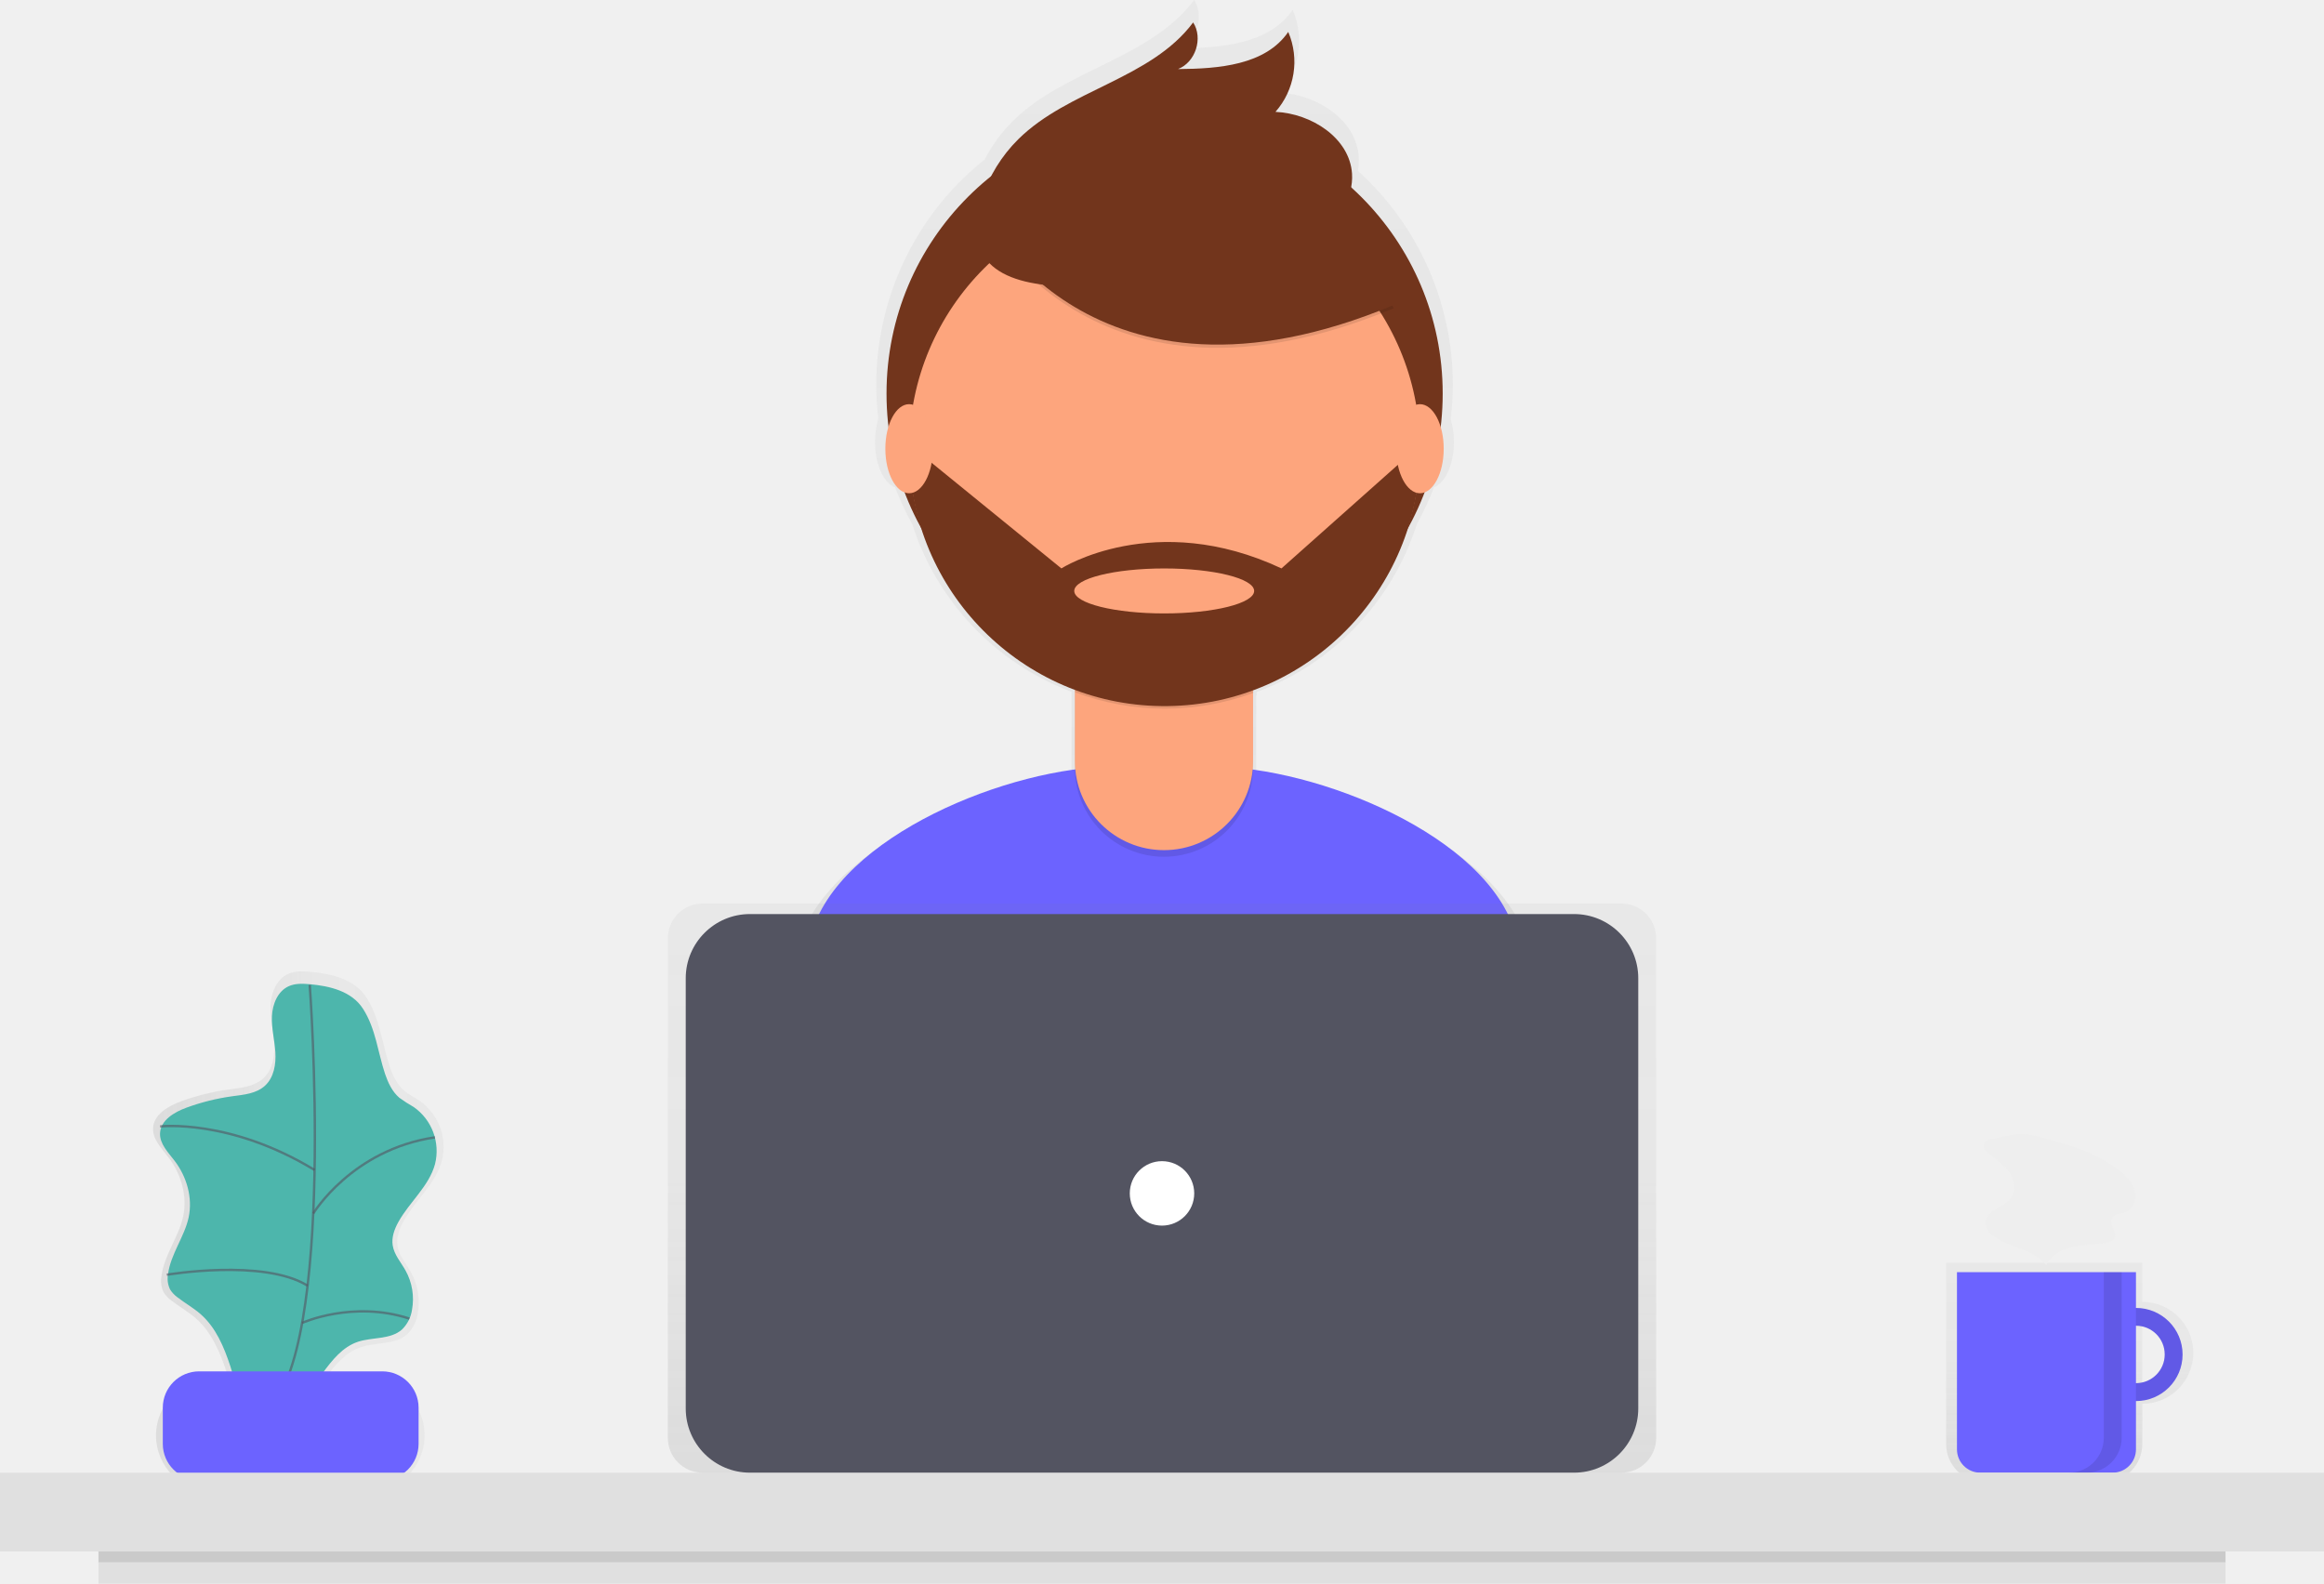
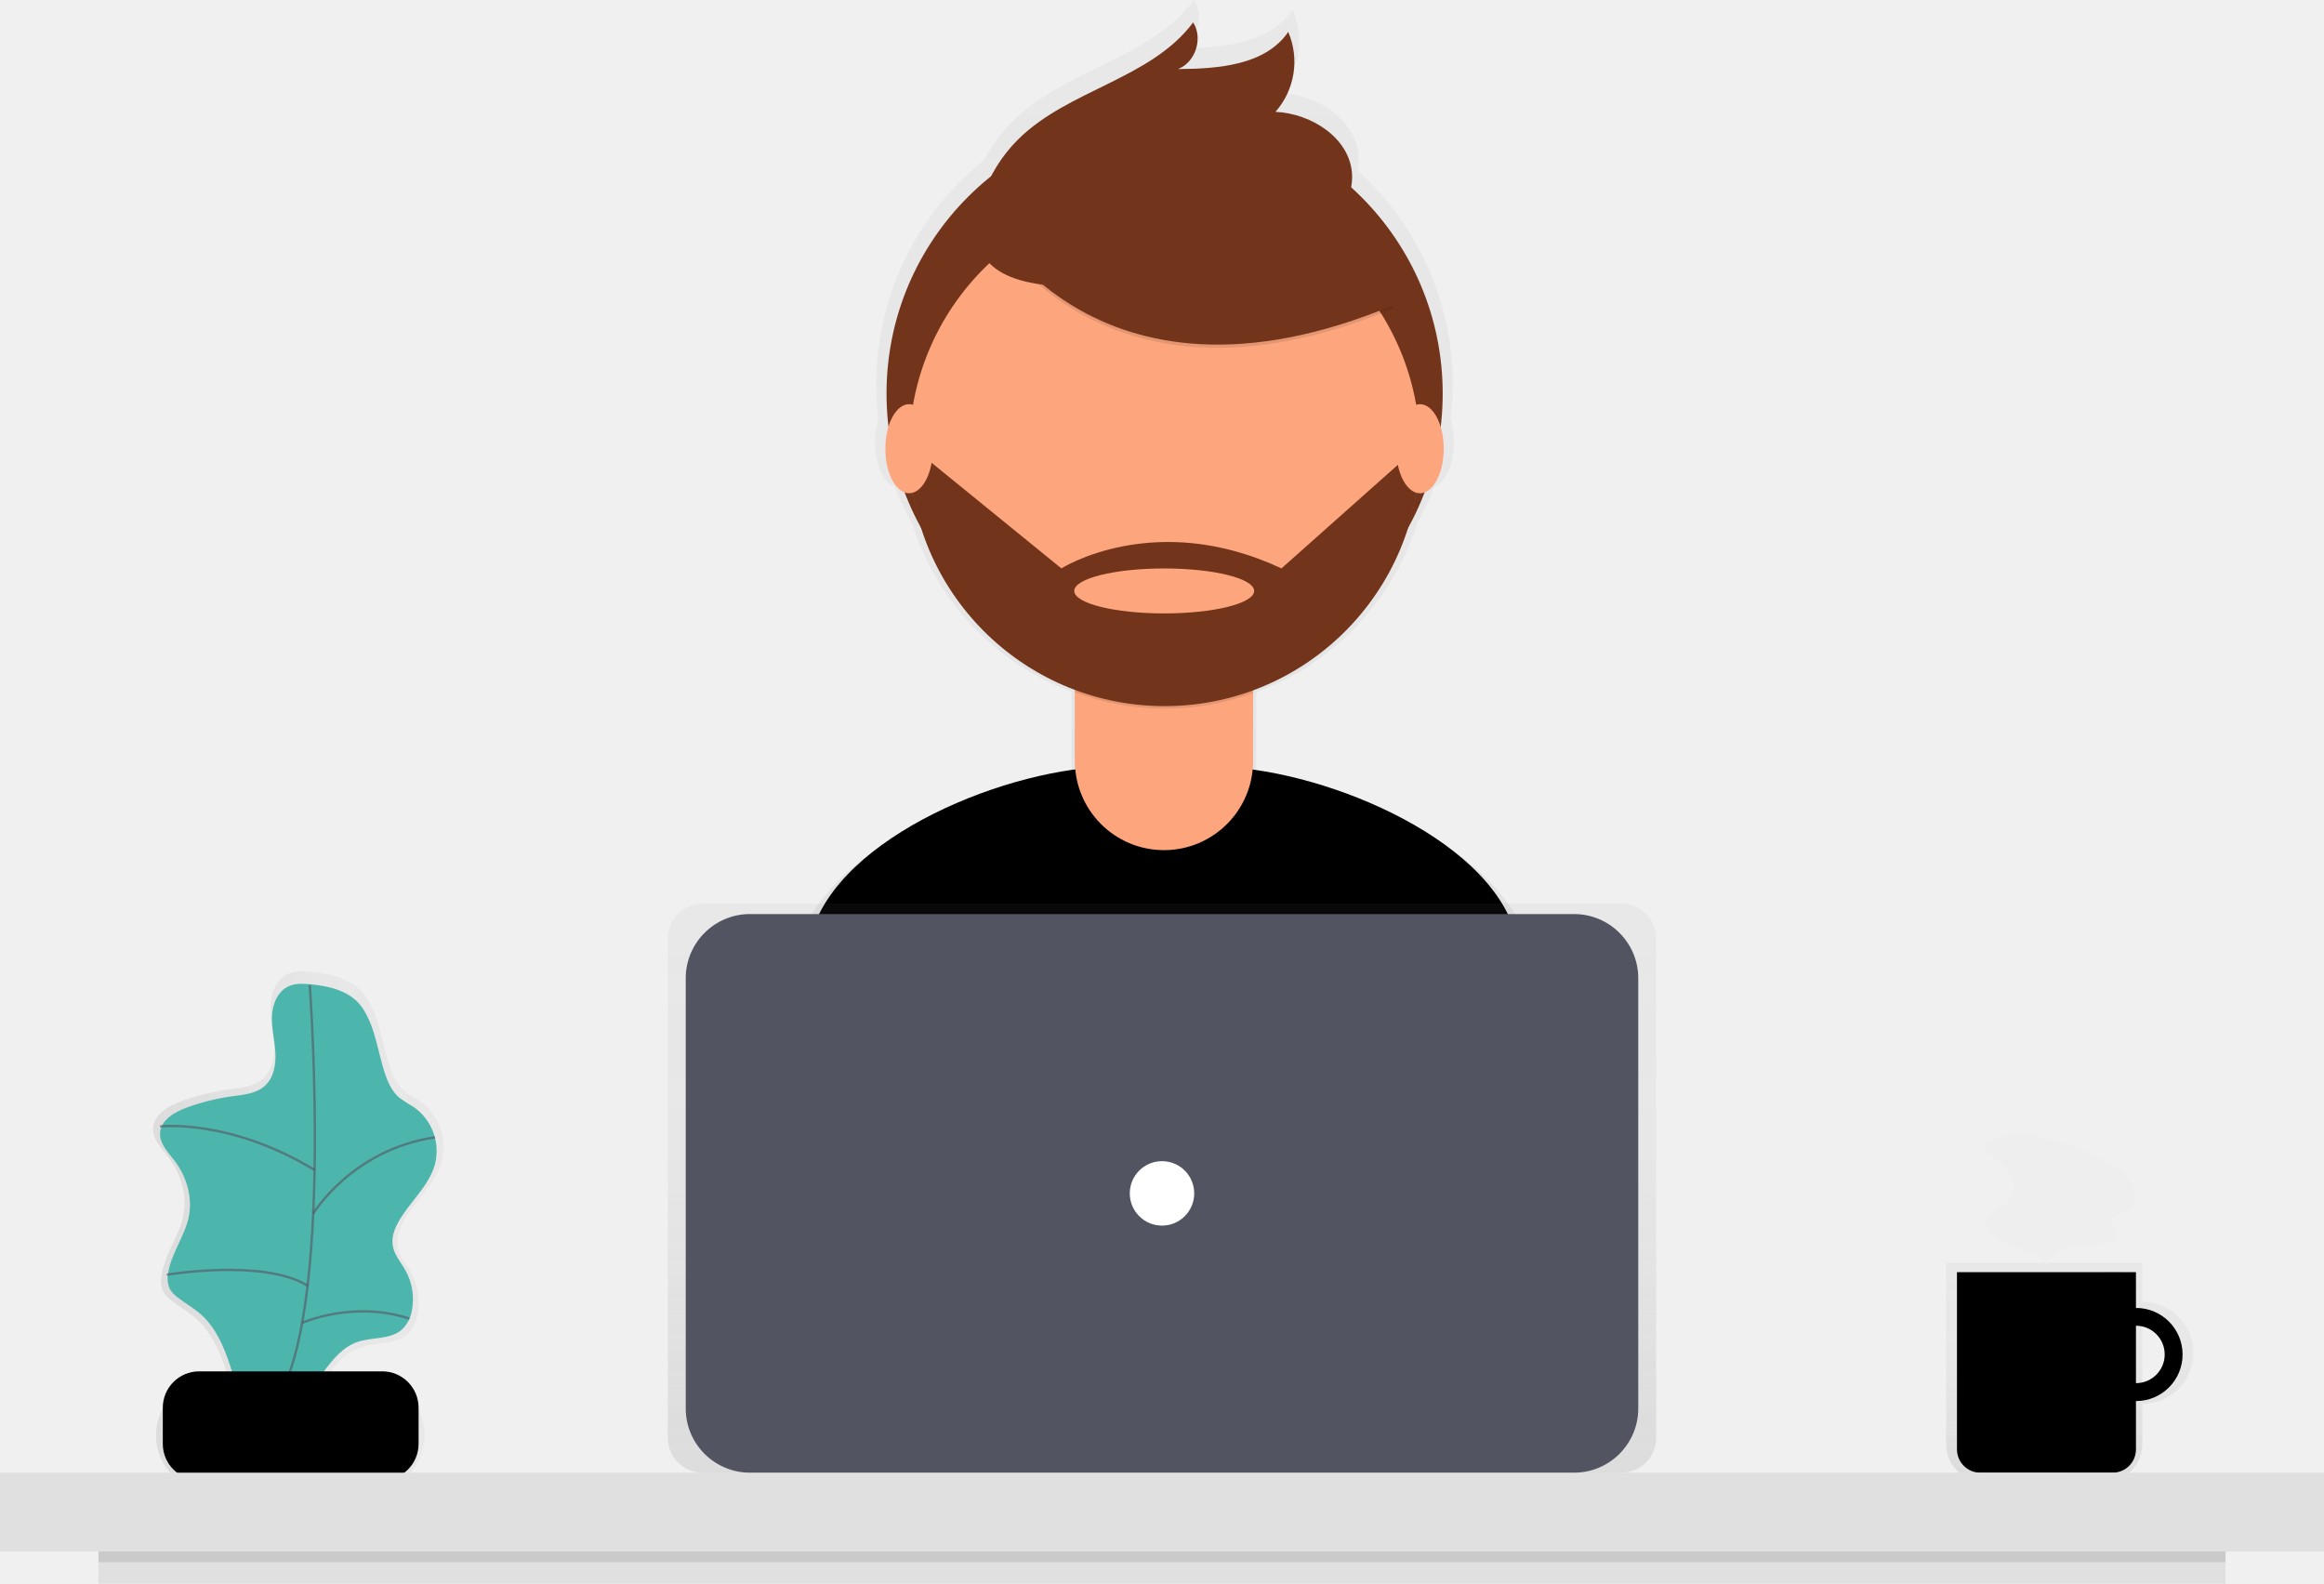
<svg xmlns="http://www.w3.org/2000/svg" xmlns:xlink="http://www.w3.org/1999/xlink" id="780c6f38-12e9-4526-8343-95ef18389740" data-name="Layer 1" width="971.44" height="662" viewBox="0 0 971.44 662">
  <defs>
    <linearGradient id="e33f255a-5f0d-48f0-b4f6-4629f34a01b8" x1="178.28" y1="633.99" x2="299.74" y2="633.99" gradientUnits="userSpaceOnUse">
      <stop offset="0" stop-color="gray" stop-opacity="0.25" />
      <stop offset="0.54" stop-color="gray" stop-opacity="0.12" />
      <stop offset="1" stop-color="gray" stop-opacity="0.1" />
    </linearGradient>
    <linearGradient id="3dfe494e-3d34-4aa1-8861-9aac963443b7" x1="979.45" y1="738.59" x2="979.45" y2="646.78" xlink:href="#e33f255a-5f0d-48f0-b4f6-4629f34a01b8" />
    <linearGradient id="47059453-8610-4293-a227-11546ac98e4d" x1="600.65" y1="650.11" x2="600.65" y2="119" xlink:href="#e33f255a-5f0d-48f0-b4f6-4629f34a01b8" />
    <linearGradient id="c720a710-d9a1-4694-b415-864894a8ed00" x1="485.72" y1="615.6" x2="485.72" y2="377.7" xlink:href="#e33f255a-5f0d-48f0-b4f6-4629f34a01b8" />
  </defs>
  <g opacity="0.7">
    <path d="M299,604.11a23.58,23.58,0,0,0-9.35-25c-2.06-1.39-4.36-2.45-6.26-4.05-3.17-2.67-5-6.6-6.28-10.53-3.14-9.42-4.13-20-9.63-28.51-5-7.75-14.76-10-23.41-10.79-3.15-.28-6.46-.43-9.34.88-4.82,2.18-7.12,7.87-7.34,13.16s1.16,10.5,1.5,15.78-.6,11.09-4.49,14.67-9.47,4-14.64,4.72a96.94,96.94,0,0,0-19.84,4.93c-5.39,2-11.4,5.51-11.65,11.23-.21,4.68,3.57,8.42,6.41,12.15,5.31,7,8,16.16,6.16,24.73s-8,16.21-9.07,25.05a10.88,10.88,0,0,0,.89,6.62A12.11,12.11,0,0,0,186,662.7c3.33,2.57,7,4.64,10.2,7.43,6.57,5.82,10.13,14.27,12.87,22.61.26.8.5,1.62.75,2.42h-6.46A24,24,0,0,0,179.49,719h0a24,24,0,0,0,23.89,23.89h64.5A24,24,0,0,0,291.77,719h0a24,24,0,0,0-23.89-23.89H250.2c4.18-5.6,8.55-10.86,15-13s14.26-.89,19.32-5.39a15.15,15.15,0,0,0,4.39-8.69,25.87,25.87,0,0,0-2.83-17.18c-2-3.63-5-6.92-5.65-11-.55-3.51.72-7.07,2.44-10.19C287.75,620.79,296.38,613.9,299,604.11Z" transform="translate(-114.28 -119)" fill="url(#e33f255a-5f0d-48f0-b4f6-4629f34a01b8)" />
  </g>
  <path d="M243.84,530.42c-3-.27-6.15-.41-8.89.84-4.59,2.08-6.78,7.5-7,12.53s1.11,10,1.43,15-.57,10.56-4.28,14-9,3.81-13.94,4.49A92.32,92.32,0,0,0,192.27,582c-5.13,1.87-10.85,5.24-11.09,10.7-.2,4.46,3.4,8,6.11,11.57,5.06,6.64,7.58,15.39,5.86,23.55s-7.58,15.44-8.64,23.86a10.36,10.36,0,0,0,.85,6.3,11.53,11.53,0,0,0,3.19,3.38c3.17,2.45,6.71,4.42,9.71,7.08,6.26,5.54,9.64,13.59,12.26,21.53a174.35,174.35,0,0,1,6,23.87c5.39-3.47,12.36-3.42,18.11-6.24,12.25-6,16.37-23.4,29.3-27.73,6.12-2,13.58-.85,18.4-5.13a14.42,14.42,0,0,0,4.18-8.27,24.64,24.64,0,0,0-2.7-16.36c-1.93-3.46-4.77-6.59-5.38-10.51-.53-3.35.69-6.73,2.32-9.7,4.65-8.45,12.87-15,15.38-24.33a22.46,22.46,0,0,0-8.9-23.81,66.35,66.35,0,0,1-6-3.86c-3-2.54-4.73-6.29-6-10-3-9-3.93-19-9.17-27.15C261.36,533.31,252.08,531.16,243.84,530.42Z" transform="translate(-114.28 -119)" fill="#4db6ac" />
  <path d="M243.75,530.73s11.37,152.41-18.2,178.57" transform="translate(-114.28 -119)" fill="none" stroke="#535461" stroke-miterlimit="10" opacity="0.6" />
-   <rect x="68.05" y="573.24" width="106.92" height="45.5" rx="15.2" ry="15.2" fill="#6c63ff" />
+   <rect x="68.05" y="573.24" width="106.92" height="45.5" rx="15.2" ry="15.2" fill="#000000" />
  <path d="M181.2,589.87s29.08-3.39,64.59,18.21" transform="translate(-114.28 -119)" fill="none" stroke="#535461" stroke-miterlimit="10" opacity="0.6" />
  <path d="M245.22,626.27s16.16-26.73,50.86-31.84" transform="translate(-114.28 -119)" fill="none" stroke="#535461" stroke-miterlimit="10" opacity="0.6" />
  <path d="M184,651.86s40.31-6.83,58.83,4.55" transform="translate(-114.28 -119)" fill="none" stroke="#535461" stroke-miterlimit="10" opacity="0.6" />
  <path d="M240.57,672s21.1-9.57,44.84-1.8" transform="translate(-114.28 -119)" fill="none" stroke="#535461" stroke-miterlimit="10" opacity="0.6" />
  <g opacity="0.7">
    <path d="M1009.77,663.18V646.78h-82v75.82a16,16,0,0,0,16,16h50a16,16,0,0,0,16-16V705.8a21.31,21.31,0,1,0,0-42.62Zm0,34.43V671.38a13.12,13.12,0,1,1,0,26.23Z" transform="translate(-114.28 -119)" fill="url(#3dfe494e-3d34-4aa1-8861-9aac963443b7)" />
  </g>
-   <path d="M1007.14,665.74a19.46,19.46,0,1,0,19.46,19.46A19.46,19.46,0,0,0,1007.14,665.74Zm0,31.43a12,12,0,1,1,12-12A12,12,0,0,1,1007.14,697.18Z" transform="translate(-114.28 -119)" fill="#6c63ff" />
+   <path d="M1007.14,665.74a19.46,19.46,0,1,0,19.46,19.46A19.46,19.46,0,0,0,1007.14,665.74Zm0,31.43a12,12,0,1,1,12-12A12,12,0,0,1,1007.14,697.18Z" transform="translate(-114.28 -119)" fill="#000000" />
  <path d="M1007.14,665.74a19.46,19.46,0,1,0,19.46,19.46A19.46,19.46,0,0,0,1007.14,665.74Zm0,31.43a12,12,0,1,1,12-12A12,12,0,0,1,1007.14,697.18Z" transform="translate(-114.28 -119)" opacity="0.1" />
-   <path d="M818,531.78h74.84a0,0,0,0,1,0,0v74.07a9.75,9.75,0,0,1-9.75,9.75H827.77a9.75,9.75,0,0,1-9.75-9.75V531.78A0,0,0,0,1,818,531.78Z" fill="#6c63ff" />
+   <path d="M818,531.78h74.84a0,0,0,0,1,0,0v74.07a9.75,9.75,0,0,1-9.75,9.75H827.77a9.75,9.75,0,0,1-9.75-9.75V531.78A0,0,0,0,1,818,531.78Z" fill="#000000" />
  <rect y="615.6" width="971.44" height="32.93" fill="#e0e0e0" />
  <g opacity="0.7">
    <path d="M753.25,514.26c-10.41-37.79-69.44-65.39-113.85-71.51,0-.28,0-.56,0-.84V409.57l.14,0V408.3a110.94,110.94,0,0,0,67-70.23,119.88,119.88,0,0,0,7.15-15.42c4.74-1.73,8.32-9.54,8.32-18.94a33.07,33.07,0,0,0-1.34-9.5,121.53,121.53,0,0,0,.89-14.42,120.18,120.18,0,0,0-39.7-89.38,23.45,23.45,0,0,0,.38-5.88c-1-15.53-17.59-26.08-33.13-26.78a32.8,32.8,0,0,0,5.53-34.64c-9.91,14.44-30.26,16-47.77,16.09,7.56-2.93,11-13.4,6.56-20.21-18.3,24.53-54,29.08-75.76,50.59a63.86,63.86,0,0,0-11.78,16.07,120.24,120.24,0,0,0-45.32,94.13,121.56,121.56,0,0,0,.87,14.29,33,33,0,0,0-1.38,9.63c0,9.44,3.61,17.28,8.39,19a119.88,119.88,0,0,0,7.18,15.47,110.92,110.92,0,0,0,66.54,70v33.8c0,.26,0,.52,0,.78-44.58,6-104.08,33.83-114.4,71.92-8.91,32.9-18.42,69-23.16,90.24,40.57,28.51,125.69,45.24,179,45.24,50.69,0,133.53-15.11,172.91-41.06C772.36,585.73,762.55,548,753.25,514.26Z" transform="translate(-114.28 -119)" fill="url(#47059453-8610-4293-a227-11546ac98e4d)" />
  </g>
-   <path d="M603.61,640.72c48.9,0,128.81-14.57,166.8-39.61-4.11-22.48-13.58-58.87-22.55-91.43-11.42-41.47-83.53-70.22-126.54-70.22H579.87c-43.15,0-115.35,28.91-126.63,70.56-8.6,31.74-17.77,66.59-22.34,87.05C470,624.58,552.15,640.72,603.61,640.72Z" transform="translate(-114.28 -119)" fill="#6c63ff" />
+   <path d="M603.61,640.72c48.9,0,128.81-14.57,166.8-39.61-4.11-22.48-13.58-58.87-22.55-91.43-11.42-41.47-83.53-70.22-126.54-70.22H579.87c-43.15,0-115.35,28.91-126.63,70.56-8.6,31.74-17.77,66.59-22.34,87.05C470,624.58,552.15,640.72,603.61,640.72Z" transform="translate(-114.28 -119)" fill="#000000" />
  <circle cx="486.81" cy="164.5" r="116.24" fill="#72351c" />
  <path d="M449.29,261.31h74.48a0,0,0,0,1,0,0v59.58a37.24,37.24,0,0,1-37.24,37.24h0a37.24,37.24,0,0,1-37.24-37.24V261.31A0,0,0,0,1,449.29,261.31Z" opacity="0.1" />
  <path d="M460,258.55h53.11a10.68,10.68,0,0,1,10.68,10.68v48.9a37.24,37.24,0,0,1-37.24,37.24h0a37.24,37.24,0,0,1-37.24-37.24v-48.9A10.68,10.68,0,0,1,460,258.55Z" fill="#fda57d" />
  <path d="M563.71,408.43a107.19,107.19,0,0,0,74.48.21v-9.15H563.71Z" transform="translate(-114.28 -119)" opacity="0.1" />
  <circle cx="486.81" cy="187.67" r="106.75" fill="#fda57d" />
  <path d="M525,209.56s45,91.32,171.9,38.27L667.4,201.51,615,182.71Z" transform="translate(-114.28 -119)" opacity="0.1" />
  <path d="M525,208.22s45,91.32,171.9,38.27L667.4,200.16,615,181.36Z" transform="translate(-114.28 -119)" fill="#72351c" />
  <path d="M524.65,202.05a61.67,61.67,0,0,1,15.29-24.86c21-20.76,55.42-25.14,73.08-48.81,4.24,6.57,1,16.67-6.33,19.49,16.89-.11,36.52-1.59,46.08-15.52a31.64,31.64,0,0,1-5.34,33.41c15,.68,31,10.86,32,25.83.65,10-5.61,19.43-13.81,25.15s-18.12,8.35-27.89,10.5C609.19,233.54,506,259.88,524.65,202.05Z" transform="translate(-114.28 -119)" fill="#72351c" />
  <path d="M707.84,307.6H705l-55.06,49c-53-24.85-92,0-92,0l-57.75-47-5.82.73a106.75,106.75,0,0,0,213.46-2.75ZM600.92,375.42c-20.77,0-37.6-4.21-37.6-9.4s16.84-9.4,37.6-9.4,37.6,4.21,37.6,9.4S621.69,375.42,600.92,375.42Z" transform="translate(-114.28 -119)" fill="#72351c" />
  <ellipse cx="380.01" cy="187.57" rx="9.93" ry="18.62" fill="#fda57d" />
  <ellipse cx="593.55" cy="187.57" rx="9.93" ry="18.62" fill="#fda57d" />
  <g opacity="0.7">
    <rect x="279.16" y="377.7" width="413.12" height="237.89" rx="14.5" ry="14.5" fill="url(#c720a710-d9a1-4694-b415-864894a8ed00)" />
  </g>
  <rect x="286.64" y="382.09" width="398.16" height="233.5" rx="26.84" ry="26.84" fill="#535461" />
  <circle cx="485.72" cy="498.85" r="13.47" fill="#fff" />
  <rect x="41.16" y="648.53" width="889.11" height="13.47" fill="#e0e0e0" />
  <rect x="41.16" y="648.53" width="889.11" height="4.49" opacity="0.1" />
  <path d="M993.67,650.78V720a14.59,14.59,0,0,1-14.59,14.59h7.48A14.59,14.59,0,0,0,1001.15,720V650.78Z" transform="translate(-114.28 -119)" opacity="0.1" />
  <path d="M947.06,595c-1.26.22-2.69.56-3.31,1.68-1,1.78.8,3.79,2.42,5,3,2.26,6.16,4.48,8.2,7.63s2.68,7.55.45,10.58c-2.91,3.95-9.85,4.79-10.52,9.65-.43,3.12,2.26,5.78,5,7.34,6.74,3.86,15.43,4.89,20.32,10.93,2-4.15,6.54-6.55,11-7.58s9.18-.95,13.75-1.64c1.47-.22,3.13-.67,3.79-2,1.28-2.59-2.36-5.7-1.11-8.3,1-2,3.76-1.83,5.81-2.62,3.34-1.29,4.71-5.59,3.77-9s-3.62-6.15-6.44-8.36c-7.58-6-16.7-9.46-25.93-12-4.29-1.17-9.33-3-13.78-3.19C956.23,592.91,951.32,594.25,947.06,595Z" transform="translate(-114.28 -119)" fill="#eee" />
</svg>
